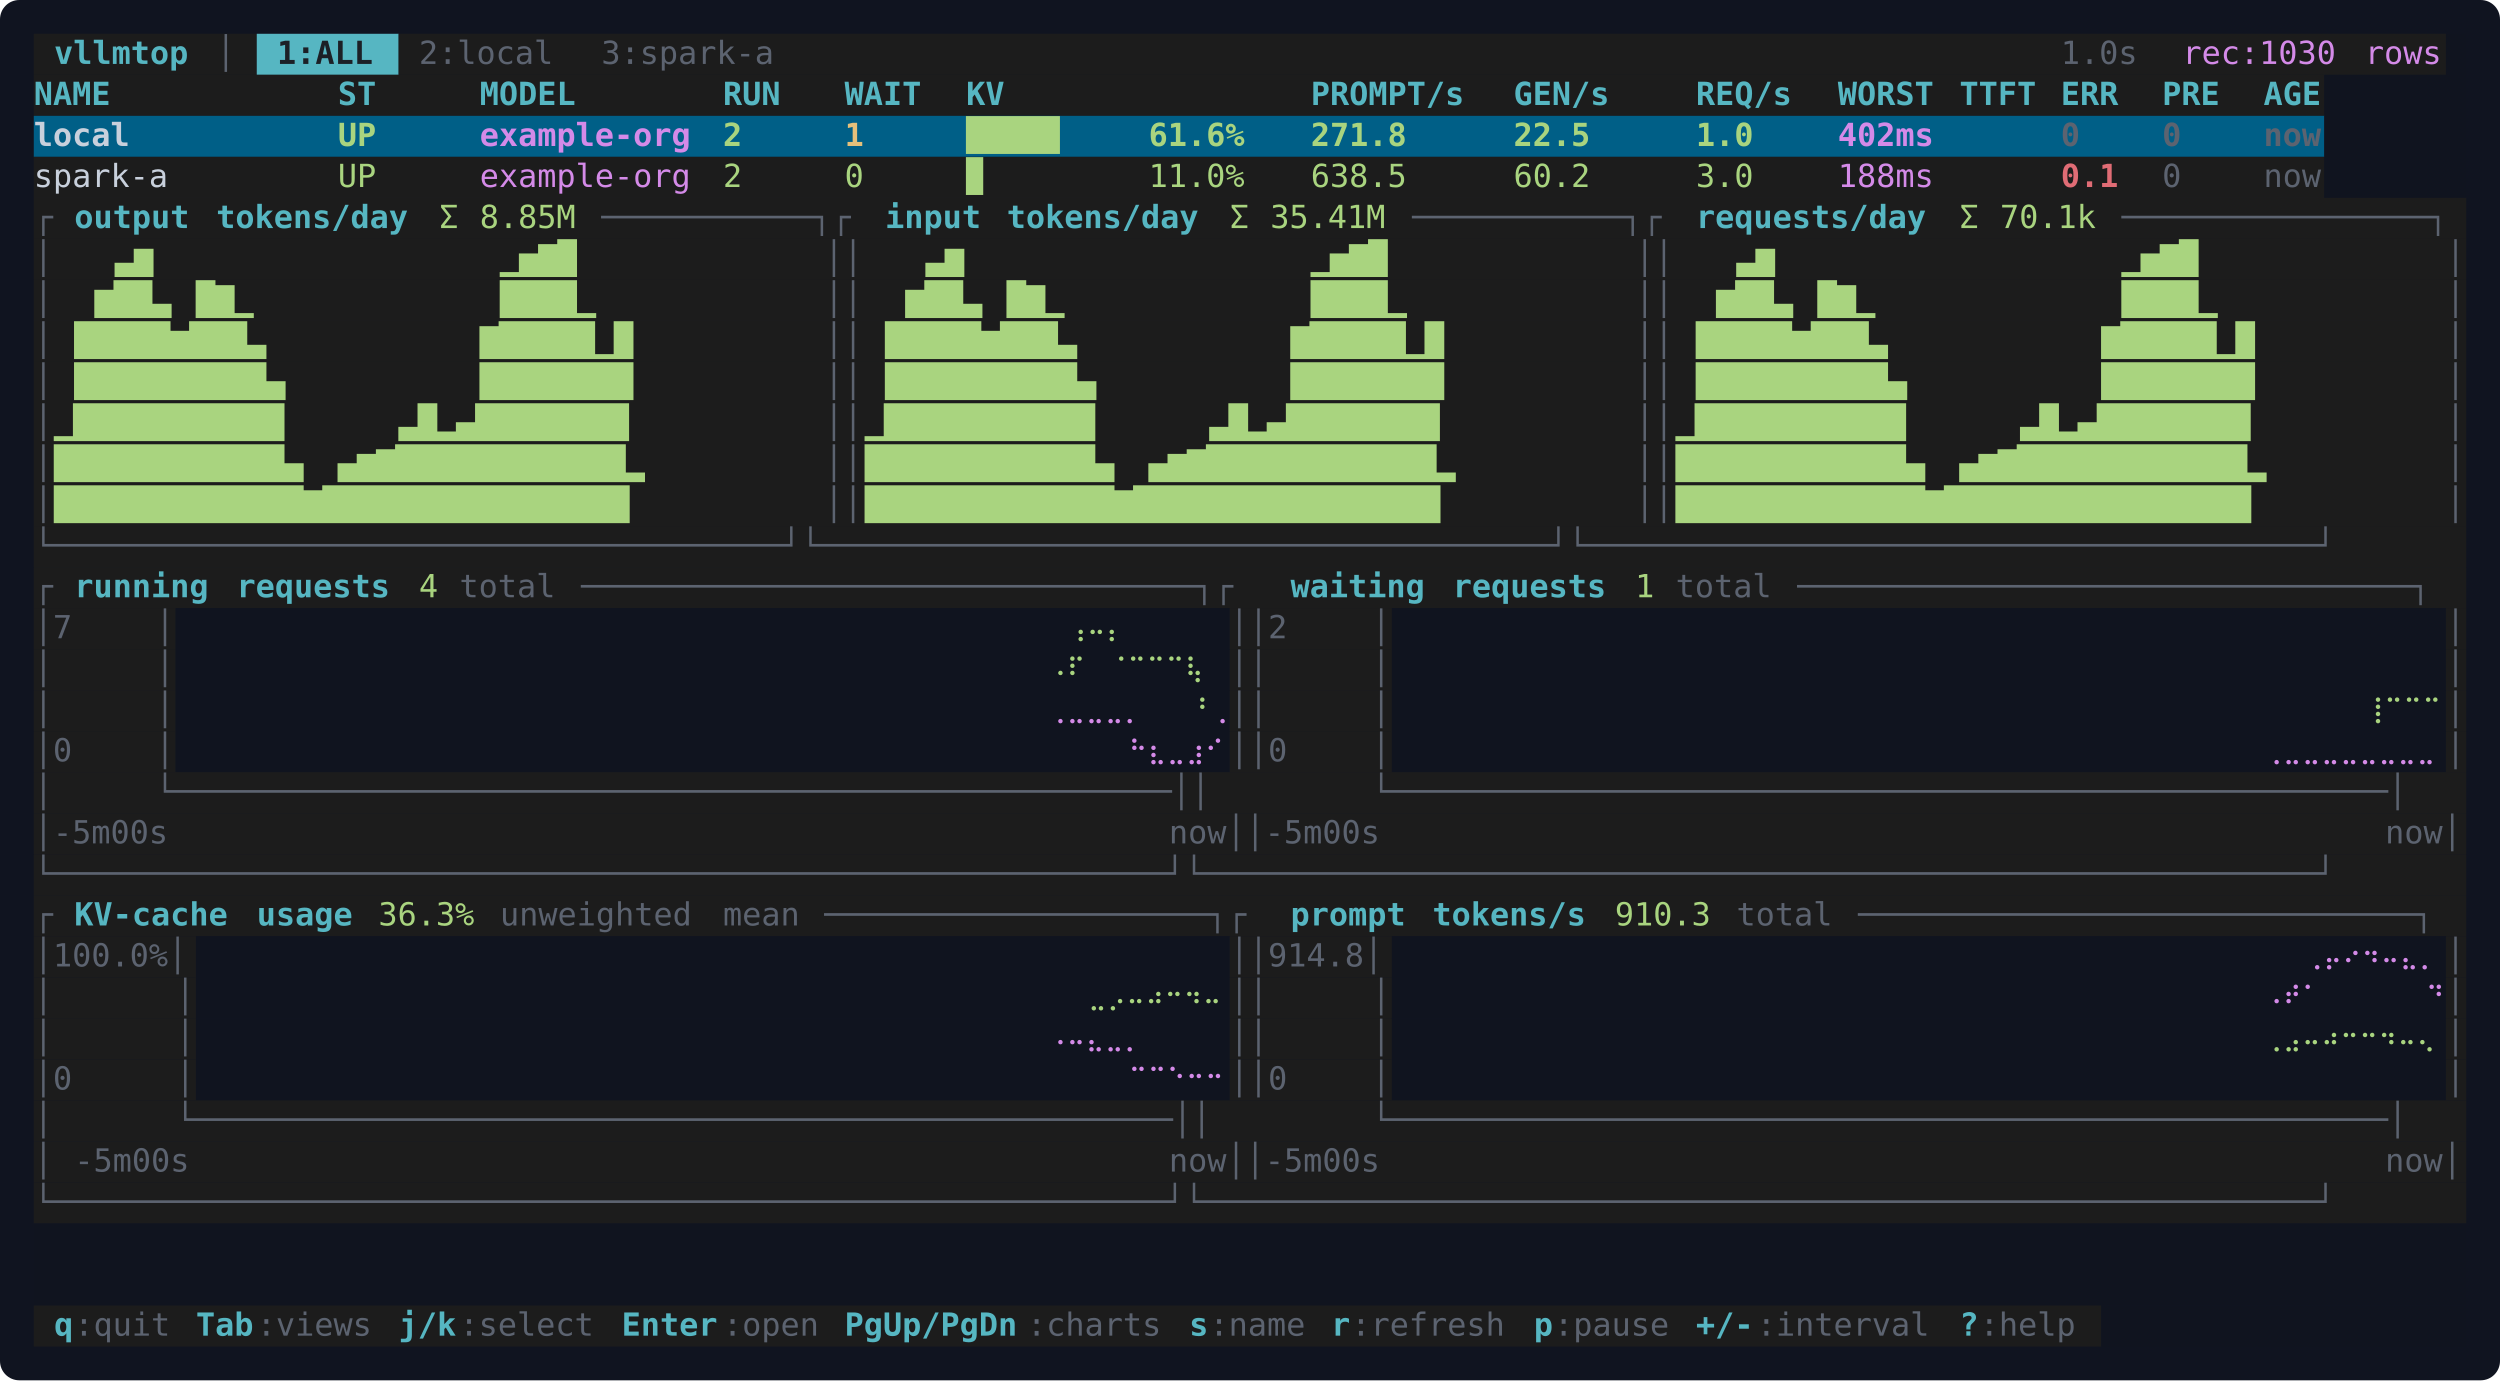
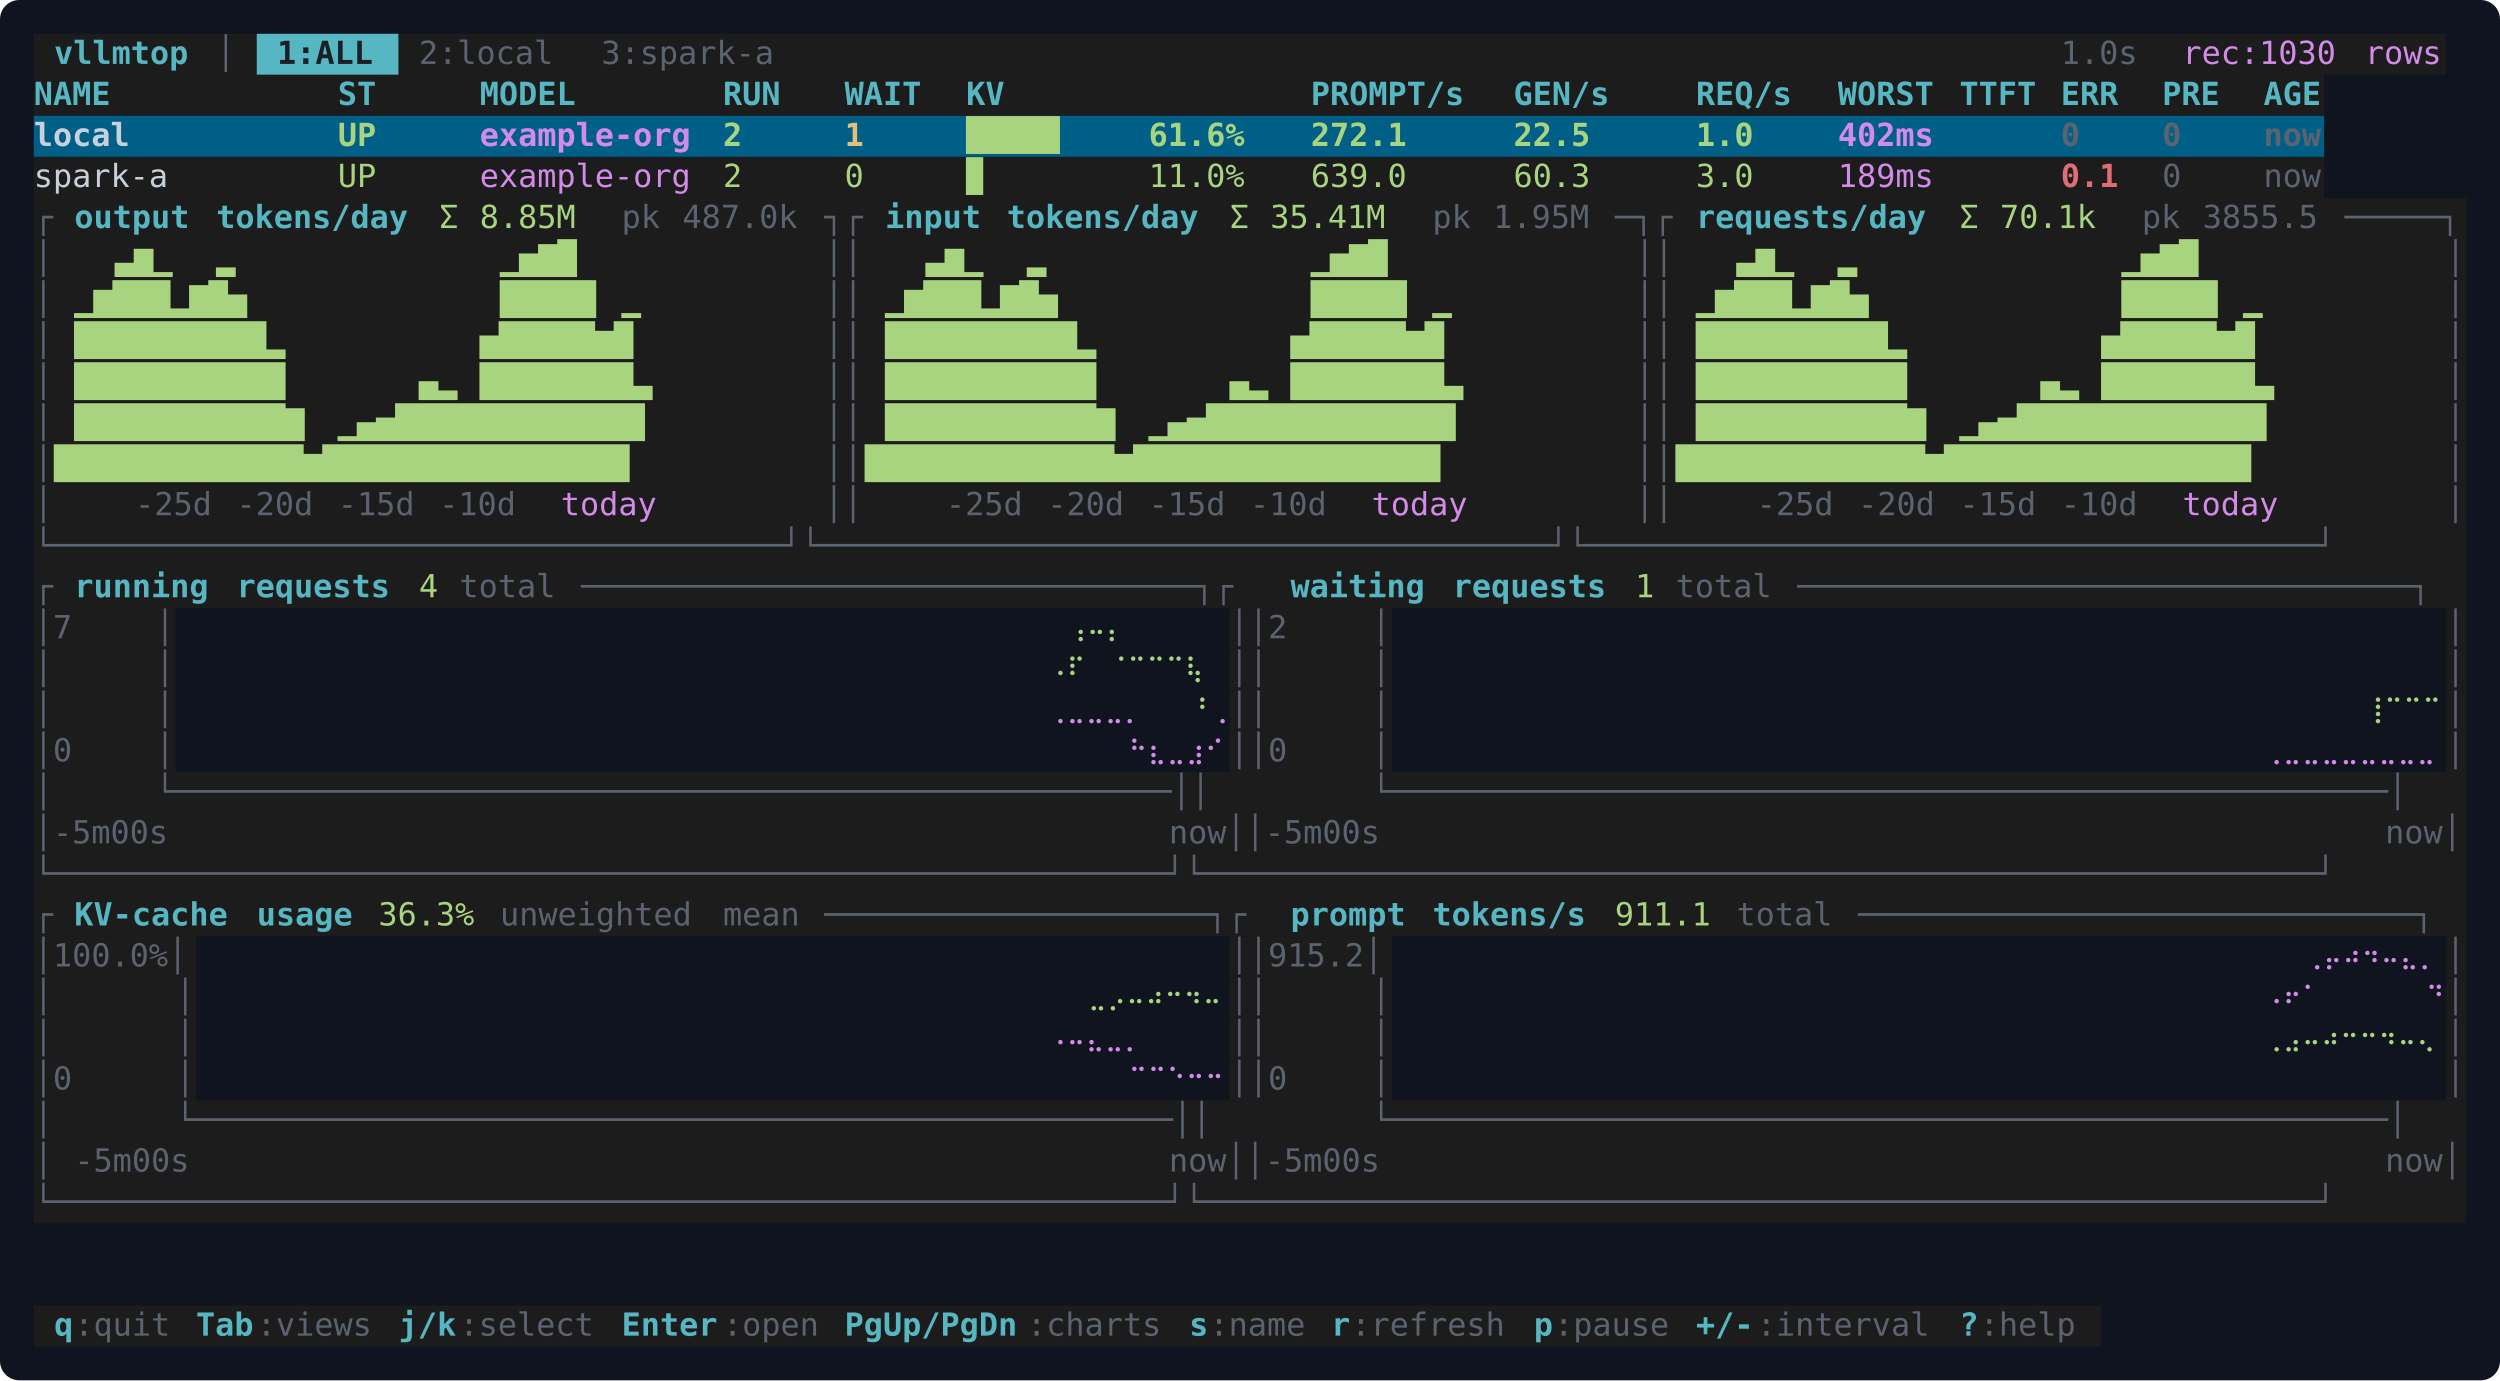
<svg xmlns="http://www.w3.org/2000/svg" width="1036" height="572" viewBox="0 0 1036 572">
  <rect width="100%" height="100%" rx="8" fill="#101420" />
  <rect x="14.0" y="14.0" width="92.4" height="17.0" fill="#1c1c1c" />
  <rect x="106.4" y="14.0" width="58.8" height="17.0" fill="#56b6c2" />
  <rect x="165.2" y="14.0" width="848.4" height="17.0" fill="#1c1c1c" />
  <rect x="1013.6" y="14.0" width="8.4" height="17.0" fill="#10141f" />
  <rect x="14.0" y="31.0" width="949.2" height="17.0" fill="#1c1c1c" />
  <rect x="963.2" y="31.0" width="58.8" height="17.0" fill="#10141f" />
  <rect x="14.0" y="48.0" width="949.2" height="17.0" fill="#005f87" />
  <rect x="963.2" y="48.0" width="58.8" height="17.0" fill="#10141f" />
  <rect x="14.0" y="65.0" width="949.2" height="17.0" fill="#1c1c1c" />
  <rect x="963.2" y="65.0" width="58.8" height="17.0" fill="#10141f" />
  <rect x="14.0" y="82.0" width="1008.0" height="17.0" fill="#1c1c1c" />
  <rect x="14.0" y="99.0" width="1008.0" height="17.0" fill="#1c1c1c" />
  <rect x="14.0" y="116.0" width="1008.0" height="17.0" fill="#1c1c1c" />
  <rect x="14.0" y="133.0" width="1008.0" height="17.0" fill="#1c1c1c" />
  <rect x="14.0" y="150.0" width="1008.0" height="17.0" fill="#1c1c1c" />
  <rect x="14.0" y="167.0" width="1008.0" height="17.0" fill="#1c1c1c" />
  <rect x="14.0" y="184.0" width="1008.0" height="17.0" fill="#1c1c1c" />
  <rect x="14.0" y="201.0" width="1008.0" height="17.0" fill="#1c1c1c" />
  <rect x="14.0" y="218.0" width="1008.0" height="17.0" fill="#1c1c1c" />
  <rect x="14.0" y="235.0" width="1008.0" height="17.0" fill="#1c1c1c" />
  <rect x="14.0" y="252.0" width="58.8" height="17.0" fill="#1c1c1c" />
  <rect x="72.8" y="252.0" width="436.8" height="17.0" fill="#10141f" />
  <rect x="509.6" y="252.0" width="67.2" height="17.0" fill="#1c1c1c" />
  <rect x="576.8" y="252.0" width="436.8" height="17.0" fill="#10141f" />
  <rect x="1013.6" y="252.0" width="8.4" height="17.0" fill="#1c1c1c" />
  <rect x="14.0" y="269.0" width="58.8" height="17.0" fill="#1c1c1c" />
  <rect x="72.8" y="269.0" width="436.8" height="17.0" fill="#10141f" />
  <rect x="509.6" y="269.0" width="67.2" height="17.0" fill="#1c1c1c" />
  <rect x="576.8" y="269.0" width="436.8" height="17.0" fill="#10141f" />
  <rect x="1013.6" y="269.0" width="8.4" height="17.0" fill="#1c1c1c" />
  <rect x="14.0" y="286.0" width="58.8" height="17.0" fill="#1c1c1c" />
  <rect x="72.8" y="286.0" width="436.8" height="17.0" fill="#10141f" />
  <rect x="509.6" y="286.0" width="67.2" height="17.0" fill="#1c1c1c" />
  <rect x="576.8" y="286.0" width="436.8" height="17.0" fill="#10141f" />
  <rect x="1013.6" y="286.0" width="8.4" height="17.0" fill="#1c1c1c" />
  <rect x="14.0" y="303.0" width="58.8" height="17.0" fill="#1c1c1c" />
  <rect x="72.8" y="303.0" width="436.8" height="17.0" fill="#10141f" />
  <rect x="509.6" y="303.0" width="67.2" height="17.0" fill="#1c1c1c" />
  <rect x="576.8" y="303.0" width="436.8" height="17.0" fill="#10141f" />
  <rect x="1013.6" y="303.0" width="8.4" height="17.0" fill="#1c1c1c" />
  <rect x="14.0" y="320.0" width="1008.0" height="17.0" fill="#1c1c1c" />
  <rect x="14.0" y="337.0" width="1008.0" height="17.0" fill="#1c1c1c" />
  <rect x="14.0" y="354.0" width="1008.0" height="17.0" fill="#1c1c1c" />
  <rect x="14.0" y="371.0" width="1008.0" height="17.0" fill="#1c1c1c" />
  <rect x="14.0" y="388.0" width="67.2" height="17.0" fill="#1c1c1c" />
  <rect x="81.2" y="388.0" width="428.4" height="17.0" fill="#10141f" />
  <rect x="509.6" y="388.0" width="67.2" height="17.0" fill="#1c1c1c" />
  <rect x="576.8" y="388.0" width="436.8" height="17.0" fill="#10141f" />
  <rect x="1013.6" y="388.0" width="8.4" height="17.0" fill="#1c1c1c" />
  <rect x="14.0" y="405.0" width="67.2" height="17.0" fill="#1c1c1c" />
  <rect x="81.2" y="405.0" width="428.4" height="17.0" fill="#10141f" />
  <rect x="509.6" y="405.0" width="67.2" height="17.0" fill="#1c1c1c" />
  <rect x="576.8" y="405.0" width="436.8" height="17.0" fill="#10141f" />
  <rect x="1013.6" y="405.0" width="8.4" height="17.0" fill="#1c1c1c" />
  <rect x="14.0" y="422.0" width="67.2" height="17.0" fill="#1c1c1c" />
  <rect x="81.2" y="422.0" width="428.4" height="17.0" fill="#10141f" />
  <rect x="509.6" y="422.0" width="67.2" height="17.0" fill="#1c1c1c" />
  <rect x="576.8" y="422.0" width="436.8" height="17.0" fill="#10141f" />
  <rect x="1013.6" y="422.0" width="8.4" height="17.0" fill="#1c1c1c" />
  <rect x="14.0" y="439.0" width="67.2" height="17.0" fill="#1c1c1c" />
  <rect x="81.2" y="439.0" width="428.4" height="17.0" fill="#10141f" />
  <rect x="509.6" y="439.0" width="67.2" height="17.0" fill="#1c1c1c" />
  <rect x="576.8" y="439.0" width="436.8" height="17.0" fill="#10141f" />
  <rect x="1013.6" y="439.0" width="8.4" height="17.0" fill="#1c1c1c" />
  <rect x="14.0" y="456.0" width="1008.0" height="17.0" fill="#1c1c1c" />
  <rect x="14.0" y="473.0" width="1008.0" height="17.0" fill="#1c1c1c" />
  <rect x="14.0" y="490.0" width="1008.0" height="17.0" fill="#1c1c1c" />
  <rect x="14.0" y="507.0" width="1008.0" height="17.0" fill="#10141f" />
  <rect x="14.0" y="524.0" width="1008.0" height="17.0" fill="#10141f" />
  <rect x="14.0" y="541.0" width="856.8" height="17.0" fill="#1c1c1c" />
  <rect x="870.8" y="541.0" width="151.2" height="17.0" fill="#10141f" />
  <g font-family="ui-monospace,'Cascadia Mono','DejaVu Sans Mono',Menlo,Consolas,monospace" font-size="13.2px">
    <text x="22.4" y="26.5" fill="#56b6c2" textLength="58.8" lengthAdjust="spacingAndGlyphs" font-weight="bold">vllmtop</text>
    <text x="89.6" y="26.5" fill="#5c6370" textLength="8.4" lengthAdjust="spacingAndGlyphs">│</text>
    <text x="114.8" y="26.5" fill="#1c2026" textLength="42.0" lengthAdjust="spacingAndGlyphs" font-weight="bold">1:ALL</text>
    <text x="173.6" y="26.5" fill="#5c6370" textLength="58.8" lengthAdjust="spacingAndGlyphs">2:local</text>
    <text x="249.2" y="26.5" fill="#5c6370" textLength="75.6" lengthAdjust="spacingAndGlyphs">3:spark-a</text>
    <text x="854.0" y="26.5" fill="#5c6370" textLength="33.6" lengthAdjust="spacingAndGlyphs">1.0s</text>
    <text x="904.4" y="26.5" fill="#d48ae8" textLength="67.2" lengthAdjust="spacingAndGlyphs">rec:1030</text>
    <text x="980.0" y="26.5" fill="#d48ae8" textLength="33.6" lengthAdjust="spacingAndGlyphs">rows</text>
    <text x="14.0" y="43.5" fill="#56b6c2" textLength="33.6" lengthAdjust="spacingAndGlyphs" font-weight="bold">NAME</text>
    <text x="140.0" y="43.5" fill="#56b6c2" textLength="16.8" lengthAdjust="spacingAndGlyphs" font-weight="bold">ST</text>
    <text x="198.8" y="43.5" fill="#56b6c2" textLength="42.0" lengthAdjust="spacingAndGlyphs" font-weight="bold">MODEL</text>
    <text x="299.6" y="43.5" fill="#56b6c2" textLength="25.2" lengthAdjust="spacingAndGlyphs" font-weight="bold">RUN</text>
    <text x="350.0" y="43.5" fill="#56b6c2" textLength="33.6" lengthAdjust="spacingAndGlyphs" font-weight="bold">WAIT</text>
    <text x="400.4" y="43.5" fill="#56b6c2" textLength="16.8" lengthAdjust="spacingAndGlyphs" font-weight="bold">KV</text>
    <text x="543.2" y="43.5" fill="#56b6c2" textLength="67.2" lengthAdjust="spacingAndGlyphs" font-weight="bold">PROMPT/s</text>
    <text x="627.2" y="43.5" fill="#56b6c2" textLength="42.0" lengthAdjust="spacingAndGlyphs" font-weight="bold">GEN/s</text>
    <text x="702.8" y="43.5" fill="#56b6c2" textLength="42.0" lengthAdjust="spacingAndGlyphs" font-weight="bold">REQ/s</text>
    <text x="761.6" y="43.5" fill="#56b6c2" textLength="42.0" lengthAdjust="spacingAndGlyphs" font-weight="bold">WORST</text>
    <text x="812.0" y="43.5" fill="#56b6c2" textLength="33.6" lengthAdjust="spacingAndGlyphs" font-weight="bold">TTFT</text>
    <text x="854.0" y="43.5" fill="#56b6c2" textLength="25.2" lengthAdjust="spacingAndGlyphs" font-weight="bold">ERR</text>
    <text x="896.0" y="43.5" fill="#56b6c2" textLength="25.2" lengthAdjust="spacingAndGlyphs" font-weight="bold">PRE</text>
    <text x="938.0" y="43.5" fill="#56b6c2" textLength="25.2" lengthAdjust="spacingAndGlyphs" font-weight="bold">AGE</text>
    <text x="14.0" y="60.5" fill="#c8d0dc" textLength="42.0" lengthAdjust="spacingAndGlyphs" font-weight="bold">local</text>
    <text x="140.0" y="60.5" fill="#a9d47f" textLength="16.8" lengthAdjust="spacingAndGlyphs" font-weight="bold">UP</text>
    <text x="198.8" y="60.5" fill="#d48ae8" textLength="92.4" lengthAdjust="spacingAndGlyphs" font-weight="bold">example-org</text>
    <text x="299.6" y="60.5" fill="#a9d47f" textLength="8.4" lengthAdjust="spacingAndGlyphs" font-weight="bold">2</text>
    <text x="350.0" y="60.5" fill="#e5c07b" textLength="8.4" lengthAdjust="spacingAndGlyphs" font-weight="bold">1</text>
    <text x="400.4" y="60.5" fill="#a9d47f" textLength="42.0" lengthAdjust="spacingAndGlyphs" font-weight="bold">████▉</text>
    <text x="476.0" y="60.5" fill="#a9d47f" textLength="42.0" lengthAdjust="spacingAndGlyphs" font-weight="bold">61.6%</text>
-     <text x="543.2" y="60.5" fill="#a9d47f" textLength="42.0" lengthAdjust="spacingAndGlyphs" font-weight="bold">271.8</text>
+     <text x="543.2" y="60.5" fill="#a9d47f" textLength="42.0" lengthAdjust="spacingAndGlyphs" font-weight="bold">272.1</text>
    <text x="627.2" y="60.5" fill="#a9d47f" textLength="33.6" lengthAdjust="spacingAndGlyphs" font-weight="bold">22.5</text>
    <text x="702.8" y="60.5" fill="#a9d47f" textLength="25.2" lengthAdjust="spacingAndGlyphs" font-weight="bold">1.0</text>
    <text x="761.6" y="60.5" fill="#d48ae8" textLength="42.0" lengthAdjust="spacingAndGlyphs" font-weight="bold">402ms</text>
    <text x="854.0" y="60.5" fill="#5c6370" textLength="8.4" lengthAdjust="spacingAndGlyphs" font-weight="bold">0</text>
    <text x="896.0" y="60.5" fill="#5c6370" textLength="8.4" lengthAdjust="spacingAndGlyphs" font-weight="bold">0</text>
    <text x="938.0" y="60.5" fill="#5c6370" textLength="25.2" lengthAdjust="spacingAndGlyphs" font-weight="bold">now</text>
    <text x="14.0" y="77.5" fill="#c8d0dc" textLength="58.8" lengthAdjust="spacingAndGlyphs">spark-a</text>
    <text x="140.0" y="77.5" fill="#a9d47f" textLength="16.8" lengthAdjust="spacingAndGlyphs">UP</text>
    <text x="198.8" y="77.5" fill="#d48ae8" textLength="92.4" lengthAdjust="spacingAndGlyphs">example-org</text>
    <text x="299.6" y="77.5" fill="#a9d47f" textLength="8.4" lengthAdjust="spacingAndGlyphs">2</text>
    <text x="350.0" y="77.5" fill="#a9d47f" textLength="8.4" lengthAdjust="spacingAndGlyphs">0</text>
    <text x="400.4" y="77.5" fill="#a9d47f" textLength="8.4" lengthAdjust="spacingAndGlyphs">▉</text>
    <text x="476.0" y="77.5" fill="#a9d47f" textLength="42.0" lengthAdjust="spacingAndGlyphs">11.0%</text>
-     <text x="543.2" y="77.5" fill="#a9d47f" textLength="42.0" lengthAdjust="spacingAndGlyphs">638.5</text>
-     <text x="627.2" y="77.5" fill="#a9d47f" textLength="33.6" lengthAdjust="spacingAndGlyphs">60.2</text>
+     <text x="543.2" y="77.5" fill="#a9d47f" textLength="42.0" lengthAdjust="spacingAndGlyphs">639.0</text>
+     <text x="627.2" y="77.5" fill="#a9d47f" textLength="33.6" lengthAdjust="spacingAndGlyphs">60.3</text>
    <text x="702.8" y="77.5" fill="#a9d47f" textLength="25.2" lengthAdjust="spacingAndGlyphs">3.0</text>
-     <text x="761.6" y="77.5" fill="#d48ae8" textLength="42.0" lengthAdjust="spacingAndGlyphs">188ms</text>
+     <text x="761.6" y="77.5" fill="#d48ae8" textLength="42.0" lengthAdjust="spacingAndGlyphs">189ms</text>
    <text x="854.0" y="77.5" fill="#e06c75" textLength="25.2" lengthAdjust="spacingAndGlyphs" font-weight="bold">0.1</text>
    <text x="896.0" y="77.5" fill="#5c6370" textLength="8.4" lengthAdjust="spacingAndGlyphs">0</text>
    <text x="938.0" y="77.5" fill="#5c6370" textLength="25.2" lengthAdjust="spacingAndGlyphs">now</text>
    <text x="14.0" y="94.5" fill="#5c6370" textLength="8.4" lengthAdjust="spacingAndGlyphs">┌</text>
    <text x="30.8" y="94.5" fill="#56b6c2" textLength="50.4" lengthAdjust="spacingAndGlyphs" font-weight="bold">output</text>
    <text x="89.6" y="94.5" fill="#56b6c2" textLength="84.0" lengthAdjust="spacingAndGlyphs" font-weight="bold">tokens/day</text>
    <text x="182.0" y="94.5" fill="#a9d47f" textLength="8.4" lengthAdjust="spacingAndGlyphs">Σ</text>
    <text x="198.8" y="94.5" fill="#a9d47f" textLength="42.0" lengthAdjust="spacingAndGlyphs">8.85M</text>
-     <text x="249.2" y="94.5" fill="#5c6370" textLength="109.2" lengthAdjust="spacingAndGlyphs">───────────┐┌</text>
+     <text x="257.6" y="94.5" fill="#5c6370" textLength="16.8" lengthAdjust="spacingAndGlyphs">pk</text>
+     <text x="282.8" y="94.5" fill="#5c6370" textLength="50.4" lengthAdjust="spacingAndGlyphs">487.0k</text>
+     <text x="341.6" y="94.5" fill="#5c6370" textLength="16.8" lengthAdjust="spacingAndGlyphs">┐┌</text>
    <text x="366.8" y="94.5" fill="#56b6c2" textLength="42.0" lengthAdjust="spacingAndGlyphs" font-weight="bold">input</text>
    <text x="417.2" y="94.5" fill="#56b6c2" textLength="84.0" lengthAdjust="spacingAndGlyphs" font-weight="bold">tokens/day</text>
    <text x="509.6" y="94.5" fill="#a9d47f" textLength="8.4" lengthAdjust="spacingAndGlyphs">Σ</text>
    <text x="526.4" y="94.5" fill="#a9d47f" textLength="50.4" lengthAdjust="spacingAndGlyphs">35.41M</text>
-     <text x="585.2" y="94.5" fill="#5c6370" textLength="109.2" lengthAdjust="spacingAndGlyphs">───────────┐┌</text>
+     <text x="593.6" y="94.5" fill="#5c6370" textLength="16.8" lengthAdjust="spacingAndGlyphs">pk</text>
+     <text x="618.8" y="94.5" fill="#5c6370" textLength="42.0" lengthAdjust="spacingAndGlyphs">1.95M</text>
+     <text x="669.2" y="94.5" fill="#5c6370" textLength="25.2" lengthAdjust="spacingAndGlyphs">─┐┌</text>
    <text x="702.8" y="94.5" fill="#56b6c2" textLength="100.8" lengthAdjust="spacingAndGlyphs" font-weight="bold">requests/day</text>
    <text x="812.0" y="94.5" fill="#a9d47f" textLength="8.4" lengthAdjust="spacingAndGlyphs">Σ</text>
    <text x="828.8" y="94.5" fill="#a9d47f" textLength="42.0" lengthAdjust="spacingAndGlyphs">70.1k</text>
-     <text x="879.2" y="94.5" fill="#5c6370" textLength="142.8" lengthAdjust="spacingAndGlyphs">────────────────┐</text>
+     <text x="887.6" y="94.5" fill="#5c6370" textLength="16.8" lengthAdjust="spacingAndGlyphs">pk</text>
+     <text x="912.8" y="94.5" fill="#5c6370" textLength="50.4" lengthAdjust="spacingAndGlyphs">3855.5</text>
+     <text x="971.6" y="94.5" fill="#5c6370" textLength="50.4" lengthAdjust="spacingAndGlyphs">─────┐</text>
    <text x="14.0" y="111.5" fill="#5c6370" textLength="8.4" lengthAdjust="spacingAndGlyphs">│</text>
-     <text x="47.6" y="111.5" fill="#a9d47f" textLength="16.8" lengthAdjust="spacingAndGlyphs">▃▆</text>
+     <text x="47.6" y="111.5" fill="#a9d47f" textLength="25.2" lengthAdjust="spacingAndGlyphs">▃▆▁</text>
+     <text x="89.6" y="111.5" fill="#a9d47f" textLength="8.4" lengthAdjust="spacingAndGlyphs">▂</text>
    <text x="207.2" y="111.5" fill="#a9d47f" textLength="33.6" lengthAdjust="spacingAndGlyphs">▁▅▇█</text>
    <text x="341.6" y="111.5" fill="#5c6370" textLength="16.8" lengthAdjust="spacingAndGlyphs">││</text>
-     <text x="383.6" y="111.5" fill="#a9d47f" textLength="16.8" lengthAdjust="spacingAndGlyphs">▃▆</text>
+     <text x="383.6" y="111.5" fill="#a9d47f" textLength="25.2" lengthAdjust="spacingAndGlyphs">▃▆▁</text>
+     <text x="425.6" y="111.5" fill="#a9d47f" textLength="8.4" lengthAdjust="spacingAndGlyphs">▂</text>
    <text x="543.2" y="111.5" fill="#a9d47f" textLength="33.6" lengthAdjust="spacingAndGlyphs">▁▅▇█</text>
    <text x="677.6" y="111.5" fill="#5c6370" textLength="16.8" lengthAdjust="spacingAndGlyphs">││</text>
-     <text x="719.6" y="111.5" fill="#a9d47f" textLength="16.8" lengthAdjust="spacingAndGlyphs">▃▆</text>
+     <text x="719.6" y="111.5" fill="#a9d47f" textLength="25.2" lengthAdjust="spacingAndGlyphs">▃▆▁</text>
+     <text x="761.6" y="111.5" fill="#a9d47f" textLength="8.4" lengthAdjust="spacingAndGlyphs">▂</text>
    <text x="879.2" y="111.5" fill="#a9d47f" textLength="33.6" lengthAdjust="spacingAndGlyphs">▁▅▇█</text>
    <text x="1013.6" y="111.5" fill="#5c6370" textLength="8.4" lengthAdjust="spacingAndGlyphs">│</text>
    <text x="14.0" y="128.5" fill="#5c6370" textLength="8.4" lengthAdjust="spacingAndGlyphs">│</text>
-     <text x="39.2" y="128.5" fill="#a9d47f" textLength="33.6" lengthAdjust="spacingAndGlyphs">▆██▃</text>
-     <text x="81.2" y="128.5" fill="#a9d47f" textLength="25.2" lengthAdjust="spacingAndGlyphs">█▇▁</text>
-     <text x="207.2" y="128.5" fill="#a9d47f" textLength="42.0" lengthAdjust="spacingAndGlyphs">████▁</text>
+     <text x="30.8" y="128.5" fill="#a9d47f" textLength="75.6" lengthAdjust="spacingAndGlyphs">▁▆███▂▇█▅</text>
+     <text x="207.2" y="128.5" fill="#a9d47f" textLength="42.0" lengthAdjust="spacingAndGlyphs">█████</text>
+     <text x="257.6" y="128.5" fill="#a9d47f" textLength="8.4" lengthAdjust="spacingAndGlyphs">▁</text>
    <text x="341.6" y="128.5" fill="#5c6370" textLength="16.8" lengthAdjust="spacingAndGlyphs">││</text>
-     <text x="375.2" y="128.5" fill="#a9d47f" textLength="33.6" lengthAdjust="spacingAndGlyphs">▆██▃</text>
-     <text x="417.2" y="128.5" fill="#a9d47f" textLength="25.2" lengthAdjust="spacingAndGlyphs">█▇▁</text>
-     <text x="543.2" y="128.5" fill="#a9d47f" textLength="42.0" lengthAdjust="spacingAndGlyphs">████▁</text>
+     <text x="366.8" y="128.5" fill="#a9d47f" textLength="75.6" lengthAdjust="spacingAndGlyphs">▁▆███▂▇█▅</text>
+     <text x="543.2" y="128.5" fill="#a9d47f" textLength="42.0" lengthAdjust="spacingAndGlyphs">█████</text>
+     <text x="593.6" y="128.5" fill="#a9d47f" textLength="8.4" lengthAdjust="spacingAndGlyphs">▁</text>
    <text x="677.6" y="128.5" fill="#5c6370" textLength="16.8" lengthAdjust="spacingAndGlyphs">││</text>
-     <text x="711.2" y="128.5" fill="#a9d47f" textLength="33.6" lengthAdjust="spacingAndGlyphs">▆██▃</text>
-     <text x="753.2" y="128.5" fill="#a9d47f" textLength="25.2" lengthAdjust="spacingAndGlyphs">█▇▁</text>
-     <text x="879.2" y="128.5" fill="#a9d47f" textLength="42.0" lengthAdjust="spacingAndGlyphs">████▁</text>
+     <text x="702.8" y="128.5" fill="#a9d47f" textLength="75.6" lengthAdjust="spacingAndGlyphs">▁▆███▂▇█▅</text>
+     <text x="879.2" y="128.5" fill="#a9d47f" textLength="42.0" lengthAdjust="spacingAndGlyphs">█████</text>
+     <text x="929.6" y="128.5" fill="#a9d47f" textLength="8.4" lengthAdjust="spacingAndGlyphs">▁</text>
    <text x="1013.6" y="128.5" fill="#5c6370" textLength="8.4" lengthAdjust="spacingAndGlyphs">│</text>
    <text x="14.0" y="145.5" fill="#5c6370" textLength="8.4" lengthAdjust="spacingAndGlyphs">│</text>
-     <text x="30.8" y="145.5" fill="#a9d47f" textLength="84.0" lengthAdjust="spacingAndGlyphs">█████▆███▃</text>
-     <text x="198.8" y="145.5" fill="#a9d47f" textLength="67.2" lengthAdjust="spacingAndGlyphs">▇█████▁█</text>
+     <text x="30.8" y="145.5" fill="#a9d47f" textLength="92.4" lengthAdjust="spacingAndGlyphs">██████████▂</text>
+     <text x="198.8" y="145.5" fill="#a9d47f" textLength="67.2" lengthAdjust="spacingAndGlyphs">▅█████▆█</text>
    <text x="341.6" y="145.5" fill="#5c6370" textLength="16.8" lengthAdjust="spacingAndGlyphs">││</text>
-     <text x="366.8" y="145.5" fill="#a9d47f" textLength="84.0" lengthAdjust="spacingAndGlyphs">█████▆███▃</text>
-     <text x="534.8" y="145.5" fill="#a9d47f" textLength="67.2" lengthAdjust="spacingAndGlyphs">▇█████▁█</text>
+     <text x="366.8" y="145.5" fill="#a9d47f" textLength="92.4" lengthAdjust="spacingAndGlyphs">██████████▂</text>
+     <text x="534.8" y="145.5" fill="#a9d47f" textLength="67.2" lengthAdjust="spacingAndGlyphs">▅█████▆█</text>
    <text x="677.6" y="145.5" fill="#5c6370" textLength="16.8" lengthAdjust="spacingAndGlyphs">││</text>
-     <text x="702.8" y="145.5" fill="#a9d47f" textLength="84.0" lengthAdjust="spacingAndGlyphs">█████▆███▃</text>
-     <text x="870.8" y="145.5" fill="#a9d47f" textLength="67.2" lengthAdjust="spacingAndGlyphs">▇█████▁█</text>
+     <text x="702.8" y="145.5" fill="#a9d47f" textLength="92.4" lengthAdjust="spacingAndGlyphs">██████████▂</text>
+     <text x="870.8" y="145.5" fill="#a9d47f" textLength="67.2" lengthAdjust="spacingAndGlyphs">▅█████▆█</text>
    <text x="1013.6" y="145.5" fill="#5c6370" textLength="8.4" lengthAdjust="spacingAndGlyphs">│</text>
    <text x="14.0" y="162.5" fill="#5c6370" textLength="8.4" lengthAdjust="spacingAndGlyphs">│</text>
-     <text x="30.8" y="162.5" fill="#a9d47f" textLength="92.4" lengthAdjust="spacingAndGlyphs">██████████▄</text>
-     <text x="198.8" y="162.5" fill="#a9d47f" textLength="67.2" lengthAdjust="spacingAndGlyphs">████████</text>
+     <text x="30.8" y="162.5" fill="#a9d47f" textLength="92.4" lengthAdjust="spacingAndGlyphs">███████████</text>
+     <text x="173.6" y="162.5" fill="#a9d47f" textLength="16.8" lengthAdjust="spacingAndGlyphs">▄▂</text>
+     <text x="198.8" y="162.5" fill="#a9d47f" textLength="75.6" lengthAdjust="spacingAndGlyphs">████████▃</text>
    <text x="341.6" y="162.5" fill="#5c6370" textLength="16.8" lengthAdjust="spacingAndGlyphs">││</text>
-     <text x="366.8" y="162.5" fill="#a9d47f" textLength="92.4" lengthAdjust="spacingAndGlyphs">██████████▄</text>
-     <text x="534.8" y="162.5" fill="#a9d47f" textLength="67.2" lengthAdjust="spacingAndGlyphs">████████</text>
+     <text x="366.8" y="162.5" fill="#a9d47f" textLength="92.4" lengthAdjust="spacingAndGlyphs">███████████</text>
+     <text x="509.6" y="162.5" fill="#a9d47f" textLength="16.8" lengthAdjust="spacingAndGlyphs">▄▂</text>
+     <text x="534.8" y="162.5" fill="#a9d47f" textLength="75.6" lengthAdjust="spacingAndGlyphs">████████▃</text>
    <text x="677.6" y="162.5" fill="#5c6370" textLength="16.8" lengthAdjust="spacingAndGlyphs">││</text>
-     <text x="702.8" y="162.5" fill="#a9d47f" textLength="92.4" lengthAdjust="spacingAndGlyphs">██████████▄</text>
-     <text x="870.8" y="162.5" fill="#a9d47f" textLength="67.2" lengthAdjust="spacingAndGlyphs">████████</text>
+     <text x="702.8" y="162.5" fill="#a9d47f" textLength="92.4" lengthAdjust="spacingAndGlyphs">███████████</text>
+     <text x="845.6" y="162.5" fill="#a9d47f" textLength="16.8" lengthAdjust="spacingAndGlyphs">▄▂</text>
+     <text x="870.8" y="162.5" fill="#a9d47f" textLength="75.6" lengthAdjust="spacingAndGlyphs">████████▃</text>
    <text x="1013.6" y="162.5" fill="#5c6370" textLength="8.4" lengthAdjust="spacingAndGlyphs">│</text>
    <text x="14.0" y="179.5" fill="#5c6370" textLength="8.4" lengthAdjust="spacingAndGlyphs">│</text>
-     <text x="22.4" y="179.5" fill="#a9d47f" textLength="100.8" lengthAdjust="spacingAndGlyphs">▁███████████</text>
-     <text x="165.2" y="179.5" fill="#a9d47f" textLength="100.8" lengthAdjust="spacingAndGlyphs">▃█▂▄████████</text>
+     <text x="30.8" y="179.5" fill="#a9d47f" textLength="100.8" lengthAdjust="spacingAndGlyphs">███████████▇</text>
+     <text x="140.0" y="179.5" fill="#a9d47f" textLength="134.4" lengthAdjust="spacingAndGlyphs">▁▄▅█████████████</text>
    <text x="341.6" y="179.5" fill="#5c6370" textLength="16.8" lengthAdjust="spacingAndGlyphs">││</text>
-     <text x="358.4" y="179.5" fill="#a9d47f" textLength="100.8" lengthAdjust="spacingAndGlyphs">▁███████████</text>
-     <text x="501.2" y="179.5" fill="#a9d47f" textLength="100.8" lengthAdjust="spacingAndGlyphs">▃█▂▄████████</text>
+     <text x="366.8" y="179.5" fill="#a9d47f" textLength="100.8" lengthAdjust="spacingAndGlyphs">███████████▇</text>
+     <text x="476.0" y="179.5" fill="#a9d47f" textLength="134.4" lengthAdjust="spacingAndGlyphs">▁▄▅█████████████</text>
    <text x="677.6" y="179.5" fill="#5c6370" textLength="16.8" lengthAdjust="spacingAndGlyphs">││</text>
-     <text x="694.4" y="179.5" fill="#a9d47f" textLength="100.8" lengthAdjust="spacingAndGlyphs">▁███████████</text>
-     <text x="837.2" y="179.5" fill="#a9d47f" textLength="100.8" lengthAdjust="spacingAndGlyphs">▃█▂▄████████</text>
+     <text x="702.8" y="179.5" fill="#a9d47f" textLength="100.8" lengthAdjust="spacingAndGlyphs">███████████▇</text>
+     <text x="812.0" y="179.5" fill="#a9d47f" textLength="134.4" lengthAdjust="spacingAndGlyphs">▁▄▅█████████████</text>
    <text x="1013.6" y="179.5" fill="#5c6370" textLength="8.4" lengthAdjust="spacingAndGlyphs">│</text>
    <text x="14.0" y="196.5" fill="#5c6370" textLength="8.4" lengthAdjust="spacingAndGlyphs">│</text>
-     <text x="22.4" y="196.5" fill="#a9d47f" textLength="109.2" lengthAdjust="spacingAndGlyphs">████████████▄</text>
-     <text x="140.0" y="196.5" fill="#a9d47f" textLength="134.4" lengthAdjust="spacingAndGlyphs">▄▆▇████████████▂</text>
+     <text x="22.4" y="196.5" fill="#a9d47f" textLength="252.0" lengthAdjust="spacingAndGlyphs">█████████████▆████████████████</text>
    <text x="341.6" y="196.5" fill="#5c6370" textLength="16.8" lengthAdjust="spacingAndGlyphs">││</text>
-     <text x="358.4" y="196.5" fill="#a9d47f" textLength="109.2" lengthAdjust="spacingAndGlyphs">████████████▄</text>
-     <text x="476.0" y="196.5" fill="#a9d47f" textLength="134.4" lengthAdjust="spacingAndGlyphs">▄▆▇████████████▂</text>
+     <text x="358.4" y="196.5" fill="#a9d47f" textLength="252.0" lengthAdjust="spacingAndGlyphs">█████████████▆████████████████</text>
    <text x="677.6" y="196.5" fill="#5c6370" textLength="16.8" lengthAdjust="spacingAndGlyphs">││</text>
-     <text x="694.4" y="196.5" fill="#a9d47f" textLength="109.2" lengthAdjust="spacingAndGlyphs">████████████▄</text>
-     <text x="812.0" y="196.5" fill="#a9d47f" textLength="134.4" lengthAdjust="spacingAndGlyphs">▄▆▇████████████▂</text>
+     <text x="694.4" y="196.5" fill="#a9d47f" textLength="252.0" lengthAdjust="spacingAndGlyphs">█████████████▆████████████████</text>
    <text x="1013.6" y="196.5" fill="#5c6370" textLength="8.4" lengthAdjust="spacingAndGlyphs">│</text>
    <text x="14.0" y="213.5" fill="#5c6370" textLength="8.4" lengthAdjust="spacingAndGlyphs">│</text>
-     <text x="22.4" y="213.5" fill="#a9d47f" textLength="252.0" lengthAdjust="spacingAndGlyphs">█████████████▇████████████████</text>
+     <text x="56.0" y="213.5" fill="#5c6370" textLength="33.6" lengthAdjust="spacingAndGlyphs">-25d</text>
+     <text x="98.0" y="213.5" fill="#5c6370" textLength="33.6" lengthAdjust="spacingAndGlyphs">-20d</text>
+     <text x="140.0" y="213.5" fill="#5c6370" textLength="33.6" lengthAdjust="spacingAndGlyphs">-15d</text>
+     <text x="182.0" y="213.5" fill="#5c6370" textLength="33.6" lengthAdjust="spacingAndGlyphs">-10d</text>
+     <text x="232.4" y="213.5" fill="#d48ae8" textLength="42.0" lengthAdjust="spacingAndGlyphs">today</text>
    <text x="341.6" y="213.5" fill="#5c6370" textLength="16.8" lengthAdjust="spacingAndGlyphs">││</text>
-     <text x="358.4" y="213.5" fill="#a9d47f" textLength="252.0" lengthAdjust="spacingAndGlyphs">█████████████▇████████████████</text>
+     <text x="392.0" y="213.5" fill="#5c6370" textLength="33.6" lengthAdjust="spacingAndGlyphs">-25d</text>
+     <text x="434.0" y="213.5" fill="#5c6370" textLength="33.6" lengthAdjust="spacingAndGlyphs">-20d</text>
+     <text x="476.0" y="213.5" fill="#5c6370" textLength="33.6" lengthAdjust="spacingAndGlyphs">-15d</text>
+     <text x="518.0" y="213.5" fill="#5c6370" textLength="33.6" lengthAdjust="spacingAndGlyphs">-10d</text>
+     <text x="568.4" y="213.5" fill="#d48ae8" textLength="42.0" lengthAdjust="spacingAndGlyphs">today</text>
    <text x="677.6" y="213.5" fill="#5c6370" textLength="16.8" lengthAdjust="spacingAndGlyphs">││</text>
-     <text x="694.4" y="213.5" fill="#a9d47f" textLength="252.0" lengthAdjust="spacingAndGlyphs">█████████████▇████████████████</text>
+     <text x="728.0" y="213.5" fill="#5c6370" textLength="33.6" lengthAdjust="spacingAndGlyphs">-25d</text>
+     <text x="770.0" y="213.5" fill="#5c6370" textLength="33.6" lengthAdjust="spacingAndGlyphs">-20d</text>
+     <text x="812.0" y="213.5" fill="#5c6370" textLength="33.6" lengthAdjust="spacingAndGlyphs">-15d</text>
+     <text x="854.0" y="213.5" fill="#5c6370" textLength="33.6" lengthAdjust="spacingAndGlyphs">-10d</text>
+     <text x="904.4" y="213.5" fill="#d48ae8" textLength="42.0" lengthAdjust="spacingAndGlyphs">today</text>
    <text x="1013.6" y="213.5" fill="#5c6370" textLength="8.4" lengthAdjust="spacingAndGlyphs">│</text>
    <text x="14.0" y="230.5" fill="#5c6370" textLength="1008.0" lengthAdjust="spacingAndGlyphs">└──────────────────────────────────────┘└──────────────────────────────────────┘└──────────────────────────────────────┘</text>
    <text x="14.0" y="247.5" fill="#5c6370" textLength="8.4" lengthAdjust="spacingAndGlyphs">┌</text>
    <text x="30.8" y="247.5" fill="#56b6c2" textLength="58.8" lengthAdjust="spacingAndGlyphs" font-weight="bold">running</text>
    <text x="98.0" y="247.5" fill="#56b6c2" textLength="67.2" lengthAdjust="spacingAndGlyphs" font-weight="bold">requests</text>
    <text x="173.6" y="247.5" fill="#a9d47f" textLength="8.4" lengthAdjust="spacingAndGlyphs">4</text>
    <text x="190.4" y="247.5" fill="#5c6370" textLength="42.0" lengthAdjust="spacingAndGlyphs">total</text>
    <text x="240.8" y="247.5" fill="#5c6370" textLength="285.6" lengthAdjust="spacingAndGlyphs">────────────────────────────────┐┌</text>
    <text x="534.8" y="247.5" fill="#56b6c2" textLength="58.8" lengthAdjust="spacingAndGlyphs" font-weight="bold">waiting</text>
    <text x="602.0" y="247.5" fill="#56b6c2" textLength="67.2" lengthAdjust="spacingAndGlyphs" font-weight="bold">requests</text>
    <text x="677.6" y="247.5" fill="#a9d47f" textLength="8.4" lengthAdjust="spacingAndGlyphs">1</text>
    <text x="694.4" y="247.5" fill="#5c6370" textLength="42.0" lengthAdjust="spacingAndGlyphs">total</text>
    <text x="744.8" y="247.5" fill="#5c6370" textLength="277.2" lengthAdjust="spacingAndGlyphs">────────────────────────────────┐</text>
    <text x="14.0" y="264.5" fill="#5c6370" textLength="16.8" lengthAdjust="spacingAndGlyphs">│7</text>
    <text x="64.4" y="264.5" fill="#5c6370" textLength="8.4" lengthAdjust="spacingAndGlyphs">│</text>
    <text x="442.4" y="264.5" fill="#a9d47f" textLength="25.2" lengthAdjust="spacingAndGlyphs">⢠⠤⡄</text>
    <text x="509.6" y="264.5" fill="#5c6370" textLength="25.2" lengthAdjust="spacingAndGlyphs">││2</text>
    <text x="568.4" y="264.5" fill="#5c6370" textLength="8.4" lengthAdjust="spacingAndGlyphs">│</text>
    <text x="1013.6" y="264.5" fill="#5c6370" textLength="8.4" lengthAdjust="spacingAndGlyphs">│</text>
    <text x="14.0" y="281.5" fill="#5c6370" textLength="8.4" lengthAdjust="spacingAndGlyphs">│</text>
    <text x="64.4" y="281.5" fill="#5c6370" textLength="8.4" lengthAdjust="spacingAndGlyphs">│</text>
    <text x="434.0" y="281.5" fill="#a9d47f" textLength="16.8" lengthAdjust="spacingAndGlyphs">⠠⠏</text>
    <text x="459.2" y="281.5" fill="#a9d47f" textLength="42.0" lengthAdjust="spacingAndGlyphs">⠈⠉⠉⠉⢧</text>
    <text x="509.6" y="281.5" fill="#5c6370" textLength="16.8" lengthAdjust="spacingAndGlyphs">││</text>
    <text x="568.4" y="281.5" fill="#5c6370" textLength="8.4" lengthAdjust="spacingAndGlyphs">│</text>
    <text x="1013.6" y="281.5" fill="#5c6370" textLength="8.4" lengthAdjust="spacingAndGlyphs">│</text>
    <text x="14.0" y="298.5" fill="#5c6370" textLength="8.4" lengthAdjust="spacingAndGlyphs">│</text>
    <text x="64.4" y="298.5" fill="#5c6370" textLength="8.4" lengthAdjust="spacingAndGlyphs">│</text>
    <text x="434.0" y="298.5" fill="#d48ae8" textLength="42.0" lengthAdjust="spacingAndGlyphs">⢀⣀⣀⣀⡀</text>
    <text x="492.8" y="298.5" fill="#a9d47f" textLength="8.4" lengthAdjust="spacingAndGlyphs">⠘</text>
    <text x="501.2" y="298.5" fill="#d48ae8" textLength="8.4" lengthAdjust="spacingAndGlyphs">⢀</text>
    <text x="509.6" y="298.5" fill="#5c6370" textLength="16.8" lengthAdjust="spacingAndGlyphs">││</text>
    <text x="568.4" y="298.5" fill="#5c6370" textLength="8.4" lengthAdjust="spacingAndGlyphs">│</text>
    <text x="980.0" y="298.5" fill="#a9d47f" textLength="33.6" lengthAdjust="spacingAndGlyphs">⢸⠉⠉⠉</text>
    <text x="1013.6" y="298.5" fill="#5c6370" textLength="8.4" lengthAdjust="spacingAndGlyphs">│</text>
    <text x="14.0" y="315.5" fill="#5c6370" textLength="16.8" lengthAdjust="spacingAndGlyphs">│0</text>
    <text x="64.4" y="315.5" fill="#5c6370" textLength="8.4" lengthAdjust="spacingAndGlyphs">│</text>
    <text x="467.6" y="315.5" fill="#d48ae8" textLength="42.0" lengthAdjust="spacingAndGlyphs">⠓⣆⣀⣰⠊</text>
    <text x="509.6" y="315.5" fill="#5c6370" textLength="25.2" lengthAdjust="spacingAndGlyphs">││0</text>
    <text x="568.4" y="315.5" fill="#5c6370" textLength="8.4" lengthAdjust="spacingAndGlyphs">│</text>
    <text x="938.0" y="315.5" fill="#d48ae8" textLength="75.6" lengthAdjust="spacingAndGlyphs">⢀⣀⣀⣀⣀⣀⣀⣀⣀</text>
    <text x="1013.6" y="315.5" fill="#5c6370" textLength="8.4" lengthAdjust="spacingAndGlyphs">│</text>
    <text x="14.0" y="332.5" fill="#5c6370" textLength="8.4" lengthAdjust="spacingAndGlyphs">│</text>
    <text x="64.4" y="332.5" fill="#5c6370" textLength="462.0" lengthAdjust="spacingAndGlyphs">└────────────────────────────────────────────────────││</text>
    <text x="568.4" y="332.5" fill="#5c6370" textLength="453.6" lengthAdjust="spacingAndGlyphs">└────────────────────────────────────────────────────│</text>
    <text x="14.0" y="349.5" fill="#5c6370" textLength="58.8" lengthAdjust="spacingAndGlyphs">│-5m00s</text>
    <text x="484.4" y="349.5" fill="#5c6370" textLength="92.4" lengthAdjust="spacingAndGlyphs">now││-5m00s</text>
    <text x="988.4" y="349.5" fill="#5c6370" textLength="33.6" lengthAdjust="spacingAndGlyphs">now│</text>
    <text x="14.0" y="366.5" fill="#5c6370" textLength="1008.0" lengthAdjust="spacingAndGlyphs">└──────────────────────────────────────────────────────────┘└──────────────────────────────────────────────────────────┘</text>
    <text x="14.0" y="383.5" fill="#5c6370" textLength="8.4" lengthAdjust="spacingAndGlyphs">┌</text>
    <text x="30.8" y="383.5" fill="#56b6c2" textLength="67.2" lengthAdjust="spacingAndGlyphs" font-weight="bold">KV-cache</text>
    <text x="106.4" y="383.5" fill="#56b6c2" textLength="42.0" lengthAdjust="spacingAndGlyphs" font-weight="bold">usage</text>
    <text x="156.8" y="383.5" fill="#a9d47f" textLength="42.0" lengthAdjust="spacingAndGlyphs">36.3%</text>
    <text x="207.2" y="383.5" fill="#5c6370" textLength="84.0" lengthAdjust="spacingAndGlyphs">unweighted</text>
    <text x="299.6" y="383.5" fill="#5c6370" textLength="33.6" lengthAdjust="spacingAndGlyphs">mean</text>
    <text x="341.6" y="383.5" fill="#5c6370" textLength="184.8" lengthAdjust="spacingAndGlyphs">────────────────────┐┌</text>
    <text x="534.8" y="383.5" fill="#56b6c2" textLength="50.4" lengthAdjust="spacingAndGlyphs" font-weight="bold">prompt</text>
    <text x="593.6" y="383.5" fill="#56b6c2" textLength="67.2" lengthAdjust="spacingAndGlyphs" font-weight="bold">tokens/s</text>
-     <text x="669.2" y="383.5" fill="#a9d47f" textLength="42.0" lengthAdjust="spacingAndGlyphs">910.3</text>
+     <text x="669.2" y="383.5" fill="#a9d47f" textLength="42.0" lengthAdjust="spacingAndGlyphs">911.1</text>
    <text x="719.6" y="383.5" fill="#5c6370" textLength="42.0" lengthAdjust="spacingAndGlyphs">total</text>
    <text x="770.0" y="383.5" fill="#5c6370" textLength="252.0" lengthAdjust="spacingAndGlyphs">─────────────────────────────┐</text>
    <text x="14.0" y="400.5" fill="#5c6370" textLength="67.2" lengthAdjust="spacingAndGlyphs">│100.0%│</text>
-     <text x="509.6" y="400.5" fill="#5c6370" textLength="67.2" lengthAdjust="spacingAndGlyphs">││914.8│</text>
-     <text x="954.8" y="400.5" fill="#d48ae8" textLength="58.8" lengthAdjust="spacingAndGlyphs">⢀⡤⠔⠲⠤⣄⡀</text>
+     <text x="509.6" y="400.5" fill="#5c6370" textLength="67.2" lengthAdjust="spacingAndGlyphs">││915.2│</text>
+     <text x="954.8" y="400.5" fill="#d48ae8" textLength="58.8" lengthAdjust="spacingAndGlyphs">⢀⡤⠴⠲⠤⣄⡀</text>
    <text x="1013.6" y="400.5" fill="#5c6370" textLength="8.4" lengthAdjust="spacingAndGlyphs">│</text>
    <text x="14.0" y="417.5" fill="#5c6370" textLength="8.4" lengthAdjust="spacingAndGlyphs">│</text>
    <text x="72.8" y="417.5" fill="#5c6370" textLength="8.4" lengthAdjust="spacingAndGlyphs">│</text>
    <text x="450.8" y="417.5" fill="#a9d47f" textLength="58.8" lengthAdjust="spacingAndGlyphs">⣀⡠⠤⠴⠒⠲⠤</text>
    <text x="509.6" y="417.5" fill="#5c6370" textLength="16.8" lengthAdjust="spacingAndGlyphs">││</text>
    <text x="568.4" y="417.5" fill="#5c6370" textLength="8.4" lengthAdjust="spacingAndGlyphs">│</text>
-     <text x="938.0" y="417.5" fill="#d48ae8" textLength="25.2" lengthAdjust="spacingAndGlyphs">⠠⠞⠁</text>
+     <text x="938.0" y="417.5" fill="#d48ae8" textLength="25.2" lengthAdjust="spacingAndGlyphs">⠠⠖⠁</text>
    <text x="1005.2" y="417.5" fill="#d48ae8" textLength="8.4" lengthAdjust="spacingAndGlyphs">⠙</text>
    <text x="1013.6" y="417.5" fill="#5c6370" textLength="8.4" lengthAdjust="spacingAndGlyphs">│</text>
    <text x="14.0" y="434.5" fill="#5c6370" textLength="8.4" lengthAdjust="spacingAndGlyphs">│</text>
    <text x="72.8" y="434.5" fill="#5c6370" textLength="8.4" lengthAdjust="spacingAndGlyphs">│</text>
    <text x="434.0" y="434.5" fill="#d48ae8" textLength="42.0" lengthAdjust="spacingAndGlyphs">⠠⠤⣄⣀⡀</text>
    <text x="509.6" y="434.5" fill="#5c6370" textLength="16.8" lengthAdjust="spacingAndGlyphs">││</text>
    <text x="568.4" y="434.5" fill="#5c6370" textLength="8.4" lengthAdjust="spacingAndGlyphs">│</text>
    <text x="938.0" y="434.5" fill="#a9d47f" textLength="75.6" lengthAdjust="spacingAndGlyphs">⢀⣠⠤⠴⠒⠒⠲⠤⢄</text>
    <text x="1013.6" y="434.5" fill="#5c6370" textLength="8.4" lengthAdjust="spacingAndGlyphs">│</text>
    <text x="14.0" y="451.5" fill="#5c6370" textLength="16.8" lengthAdjust="spacingAndGlyphs">│0</text>
    <text x="72.8" y="451.5" fill="#5c6370" textLength="8.4" lengthAdjust="spacingAndGlyphs">│</text>
    <text x="467.6" y="451.5" fill="#d48ae8" textLength="42.0" lengthAdjust="spacingAndGlyphs">⠉⠉⠑⠒⠒</text>
    <text x="509.6" y="451.5" fill="#5c6370" textLength="25.2" lengthAdjust="spacingAndGlyphs">││0</text>
    <text x="568.4" y="451.5" fill="#5c6370" textLength="8.4" lengthAdjust="spacingAndGlyphs">│</text>
    <text x="1013.6" y="451.5" fill="#5c6370" textLength="8.4" lengthAdjust="spacingAndGlyphs">│</text>
    <text x="14.0" y="468.5" fill="#5c6370" textLength="8.4" lengthAdjust="spacingAndGlyphs">│</text>
    <text x="72.8" y="468.5" fill="#5c6370" textLength="453.6" lengthAdjust="spacingAndGlyphs">└───────────────────────────────────────────────────││</text>
    <text x="568.4" y="468.5" fill="#5c6370" textLength="453.6" lengthAdjust="spacingAndGlyphs">└────────────────────────────────────────────────────│</text>
    <text x="14.0" y="485.5" fill="#5c6370" textLength="8.4" lengthAdjust="spacingAndGlyphs">│</text>
    <text x="30.8" y="485.5" fill="#5c6370" textLength="50.4" lengthAdjust="spacingAndGlyphs">-5m00s</text>
    <text x="484.4" y="485.5" fill="#5c6370" textLength="92.4" lengthAdjust="spacingAndGlyphs">now││-5m00s</text>
    <text x="988.4" y="485.5" fill="#5c6370" textLength="33.6" lengthAdjust="spacingAndGlyphs">now│</text>
    <text x="14.0" y="502.5" fill="#5c6370" textLength="1008.0" lengthAdjust="spacingAndGlyphs">└──────────────────────────────────────────────────────────┘└──────────────────────────────────────────────────────────┘</text>
    <text x="22.4" y="553.5" fill="#56b6c2" textLength="8.4" lengthAdjust="spacingAndGlyphs" font-weight="bold">q</text>
    <text x="30.8" y="553.5" fill="#5c6370" textLength="42.0" lengthAdjust="spacingAndGlyphs">:quit</text>
    <text x="81.2" y="553.5" fill="#56b6c2" textLength="25.2" lengthAdjust="spacingAndGlyphs" font-weight="bold">Tab</text>
    <text x="106.4" y="553.5" fill="#5c6370" textLength="50.4" lengthAdjust="spacingAndGlyphs">:views</text>
    <text x="165.2" y="553.5" fill="#56b6c2" textLength="25.2" lengthAdjust="spacingAndGlyphs" font-weight="bold">j/k</text>
    <text x="190.4" y="553.5" fill="#5c6370" textLength="58.8" lengthAdjust="spacingAndGlyphs">:select</text>
    <text x="257.6" y="553.5" fill="#56b6c2" textLength="42.0" lengthAdjust="spacingAndGlyphs" font-weight="bold">Enter</text>
    <text x="299.6" y="553.5" fill="#5c6370" textLength="42.0" lengthAdjust="spacingAndGlyphs">:open</text>
    <text x="350.0" y="553.5" fill="#56b6c2" textLength="75.6" lengthAdjust="spacingAndGlyphs" font-weight="bold">PgUp/PgDn</text>
    <text x="425.6" y="553.5" fill="#5c6370" textLength="58.8" lengthAdjust="spacingAndGlyphs">:charts</text>
    <text x="492.8" y="553.5" fill="#56b6c2" textLength="8.4" lengthAdjust="spacingAndGlyphs" font-weight="bold">s</text>
    <text x="501.2" y="553.5" fill="#5c6370" textLength="42.0" lengthAdjust="spacingAndGlyphs">:name</text>
    <text x="551.6" y="553.5" fill="#56b6c2" textLength="8.4" lengthAdjust="spacingAndGlyphs" font-weight="bold">r</text>
    <text x="560.0" y="553.5" fill="#5c6370" textLength="67.2" lengthAdjust="spacingAndGlyphs">:refresh</text>
    <text x="635.6" y="553.5" fill="#56b6c2" textLength="8.4" lengthAdjust="spacingAndGlyphs" font-weight="bold">p</text>
    <text x="644.0" y="553.5" fill="#5c6370" textLength="50.4" lengthAdjust="spacingAndGlyphs">:pause</text>
    <text x="702.8" y="553.5" fill="#56b6c2" textLength="25.2" lengthAdjust="spacingAndGlyphs" font-weight="bold">+/-</text>
    <text x="728.0" y="553.5" fill="#5c6370" textLength="75.6" lengthAdjust="spacingAndGlyphs">:interval</text>
    <text x="812.0" y="553.5" fill="#56b6c2" textLength="8.4" lengthAdjust="spacingAndGlyphs" font-weight="bold">?</text>
    <text x="820.4" y="553.5" fill="#5c6370" textLength="42.0" lengthAdjust="spacingAndGlyphs">:help</text>
  </g>
</svg>
